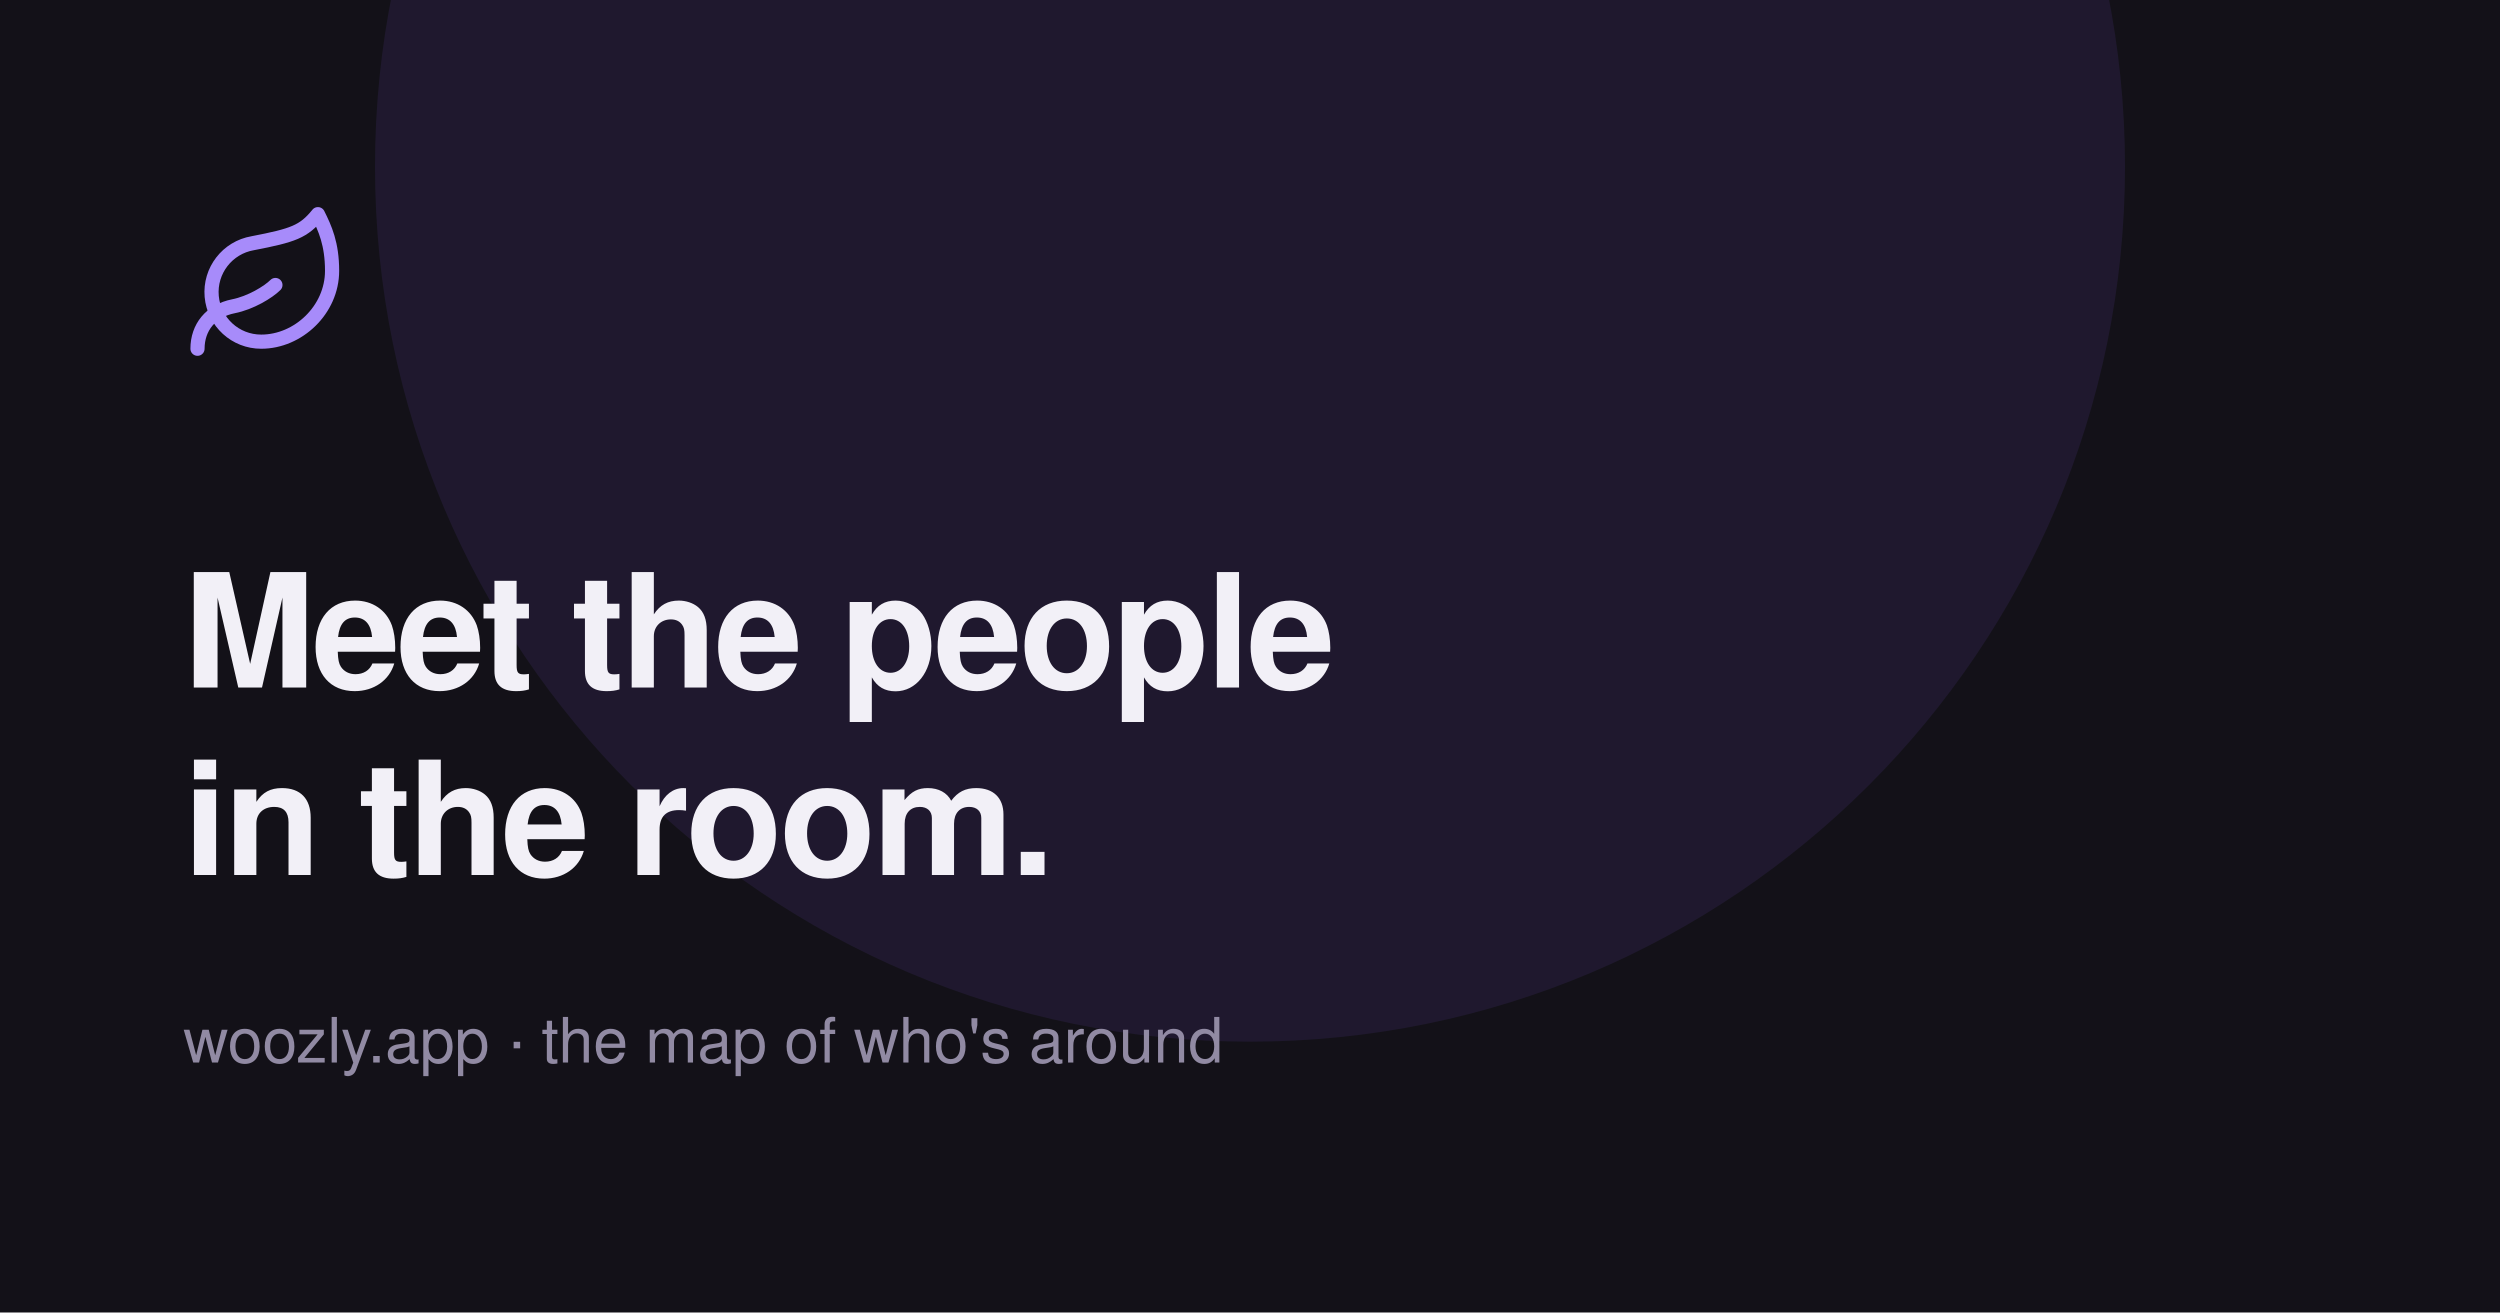
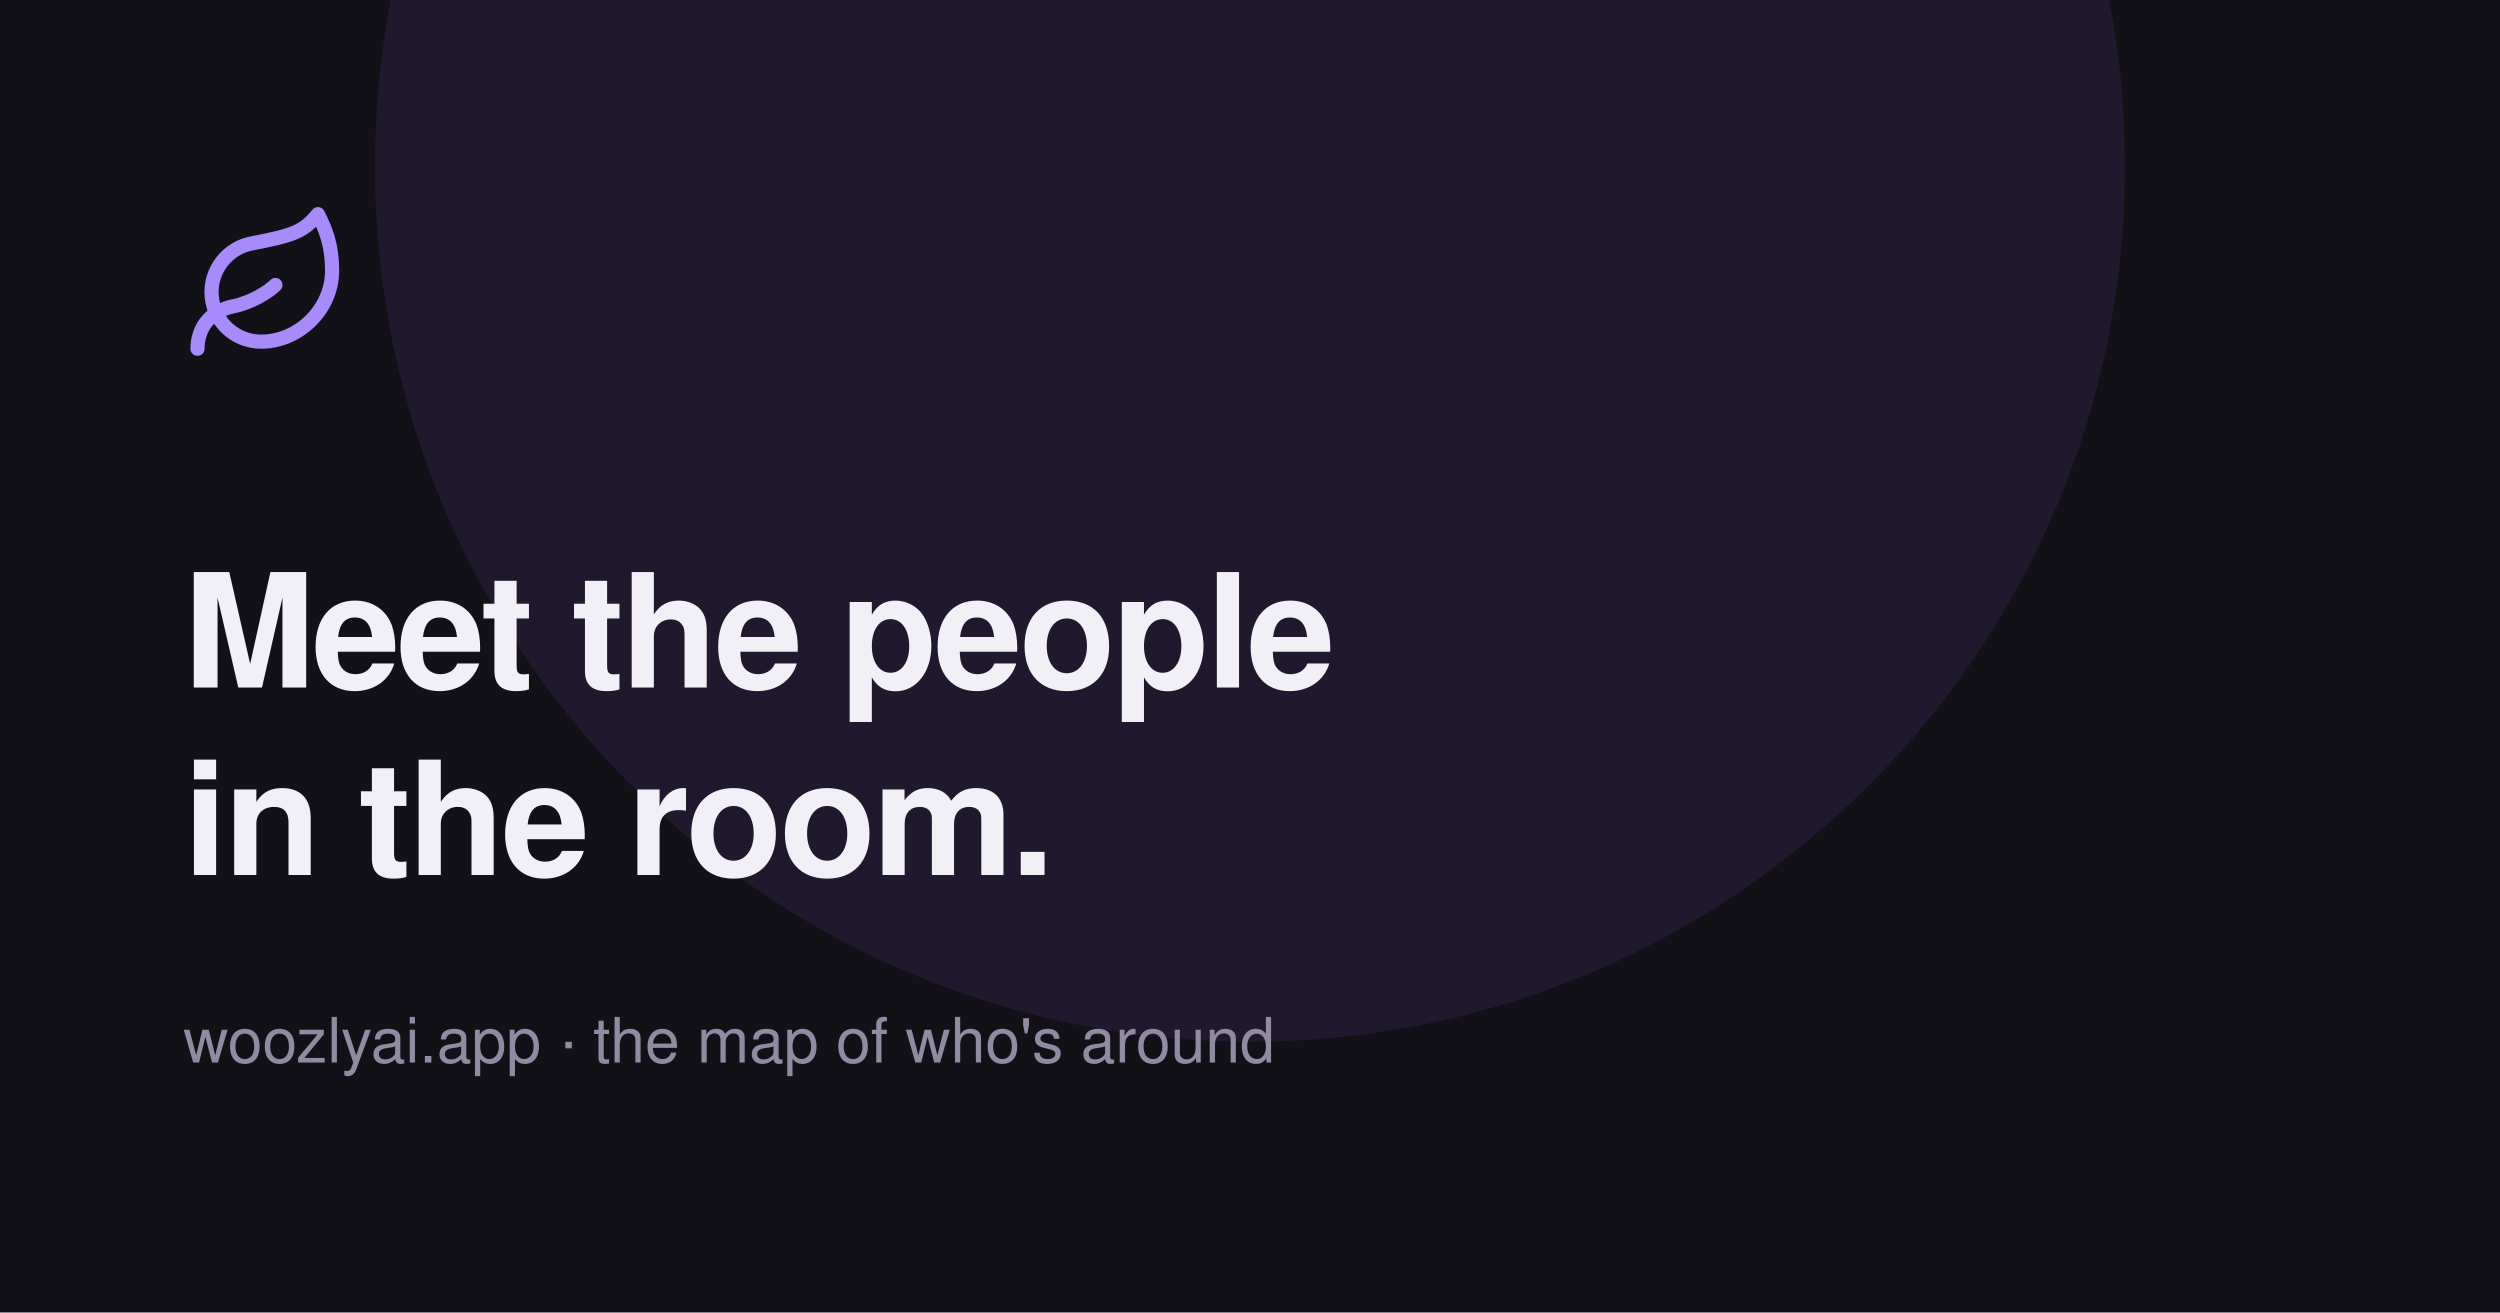
<svg xmlns="http://www.w3.org/2000/svg" viewBox="0 0 1200 630" width="1200" height="630">
  <rect width="1200" height="630" fill="#131118" />
  <circle cx="600" cy="80" r="420" fill="#8B5CF6" opacity="0.10" />
  <g transform="translate(88 96) scale(3.4)" fill="none" stroke="#A78BFA" stroke-width="2" stroke-linecap="round" stroke-linejoin="round">
    <path d="M11 20A7 7 0 0 1 9.8 6.1C15.5 5 17 4.48 19 2c1 2 2 4.18 2 8 0 5.5-4.78 10-10 10Z" />
    <path d="M2 21c0-3 1.85-5.36 5.08-6C9.5 14.52 12 13 13 12" />
  </g>
  <text x="88" y="330" font-family="Poppins, Helvetica, Arial, sans-serif" font-weight="700" font-size="76" fill="#F2F0F7" letter-spacing="-1.5">Meet the people</text>
  <text x="88" y="420" font-family="Poppins, Helvetica, Arial, sans-serif" font-weight="700" font-size="76" fill="#F2F0F7" letter-spacing="-1.5">in the room.</text>
-   <text x="88" y="510" font-family="Helvetica, Arial, sans-serif" font-size="30" fill="#918AA3">woozly.app · the map of who's around</text>
+   <text x="88" y="510" font-family="Helvetica, Arial, sans-serif" font-size="30" fill="#918AA3">woozlyai.app · the map of who's around</text>
</svg>
